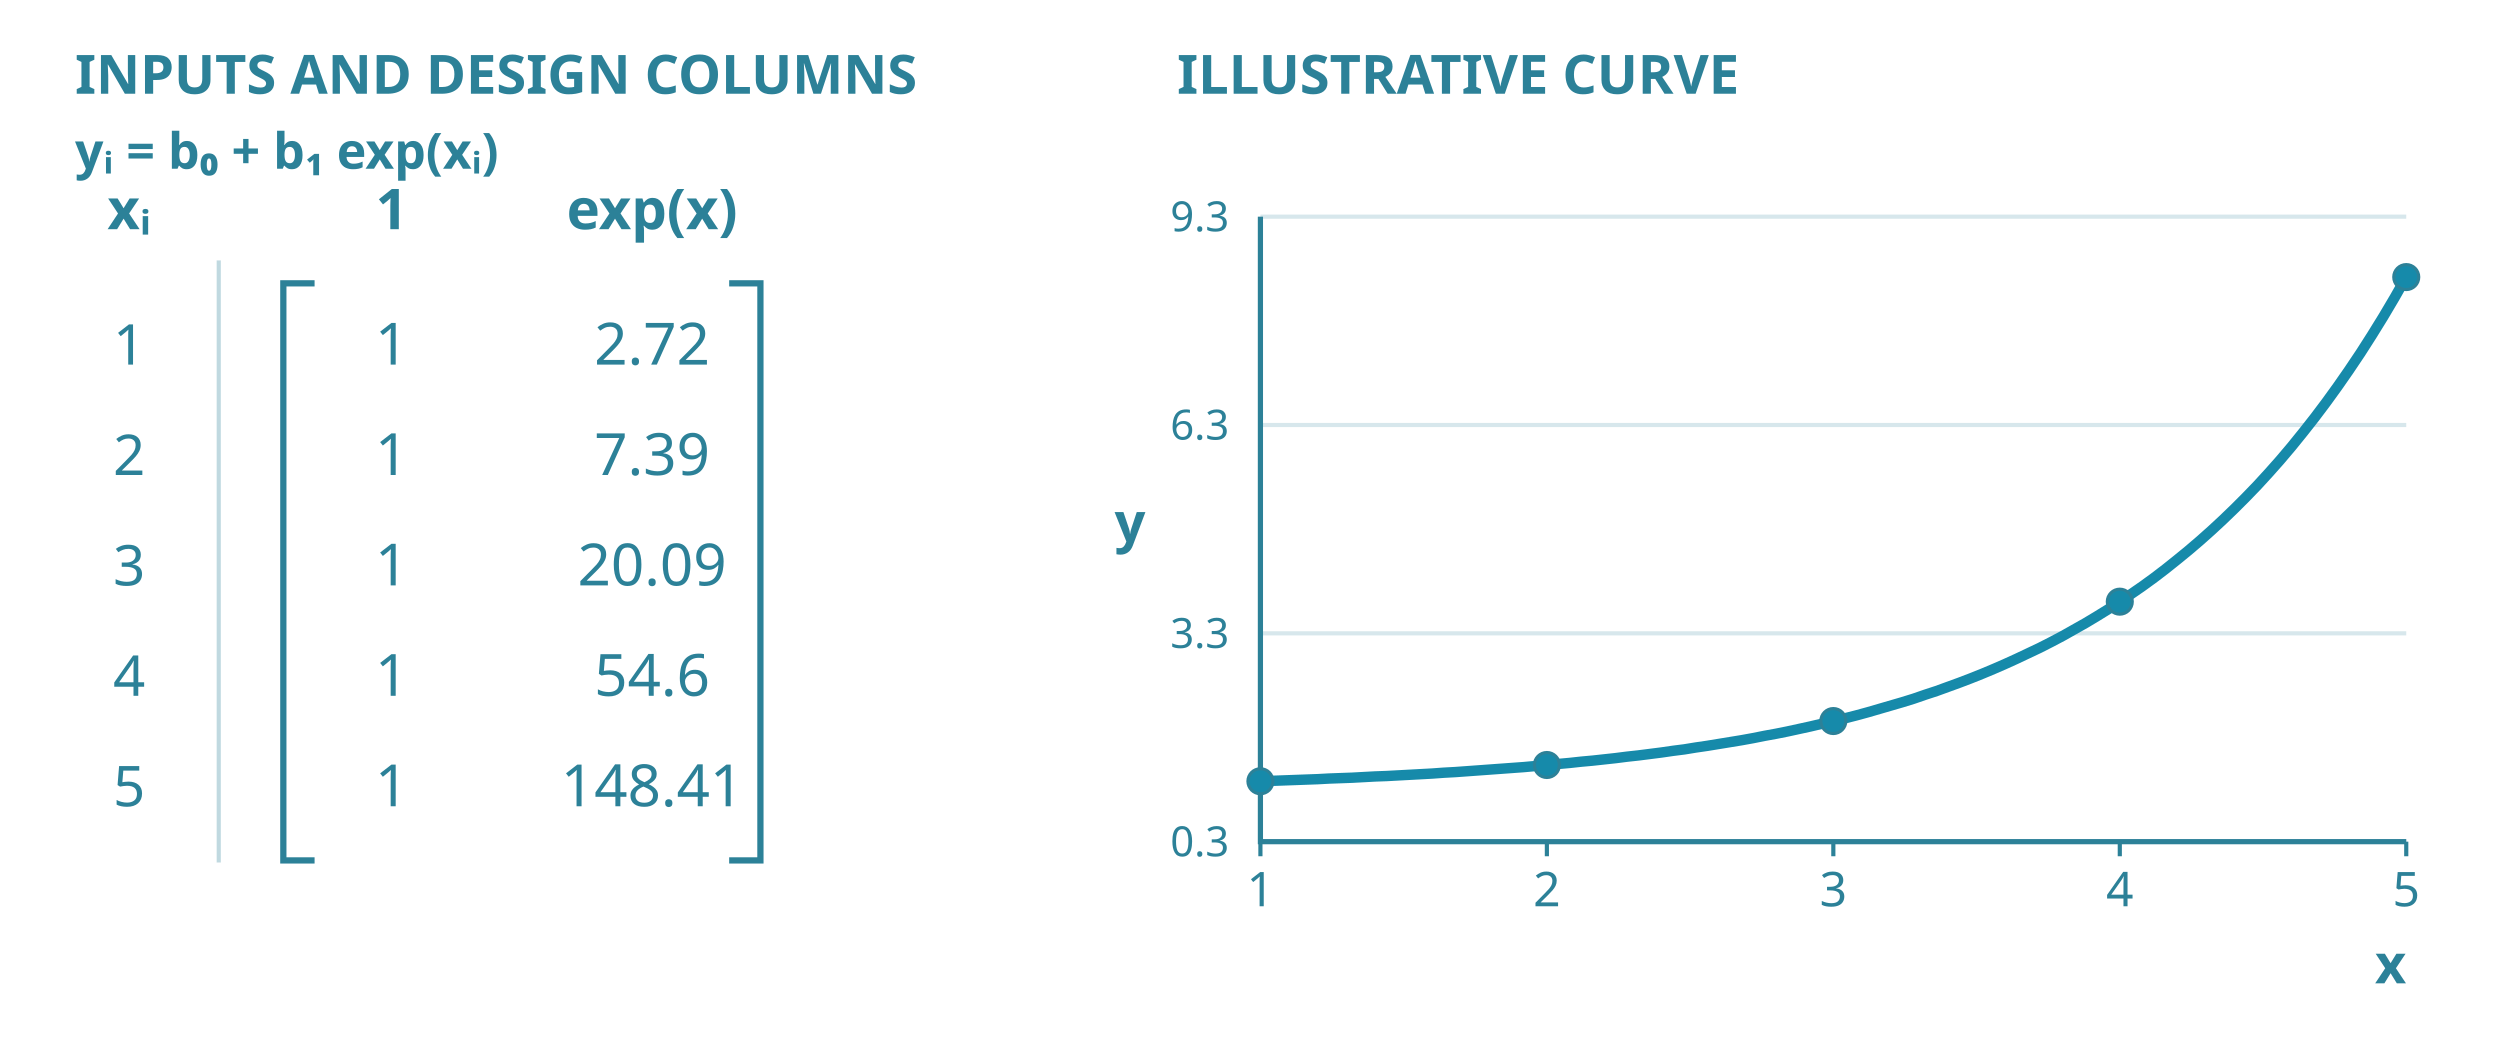
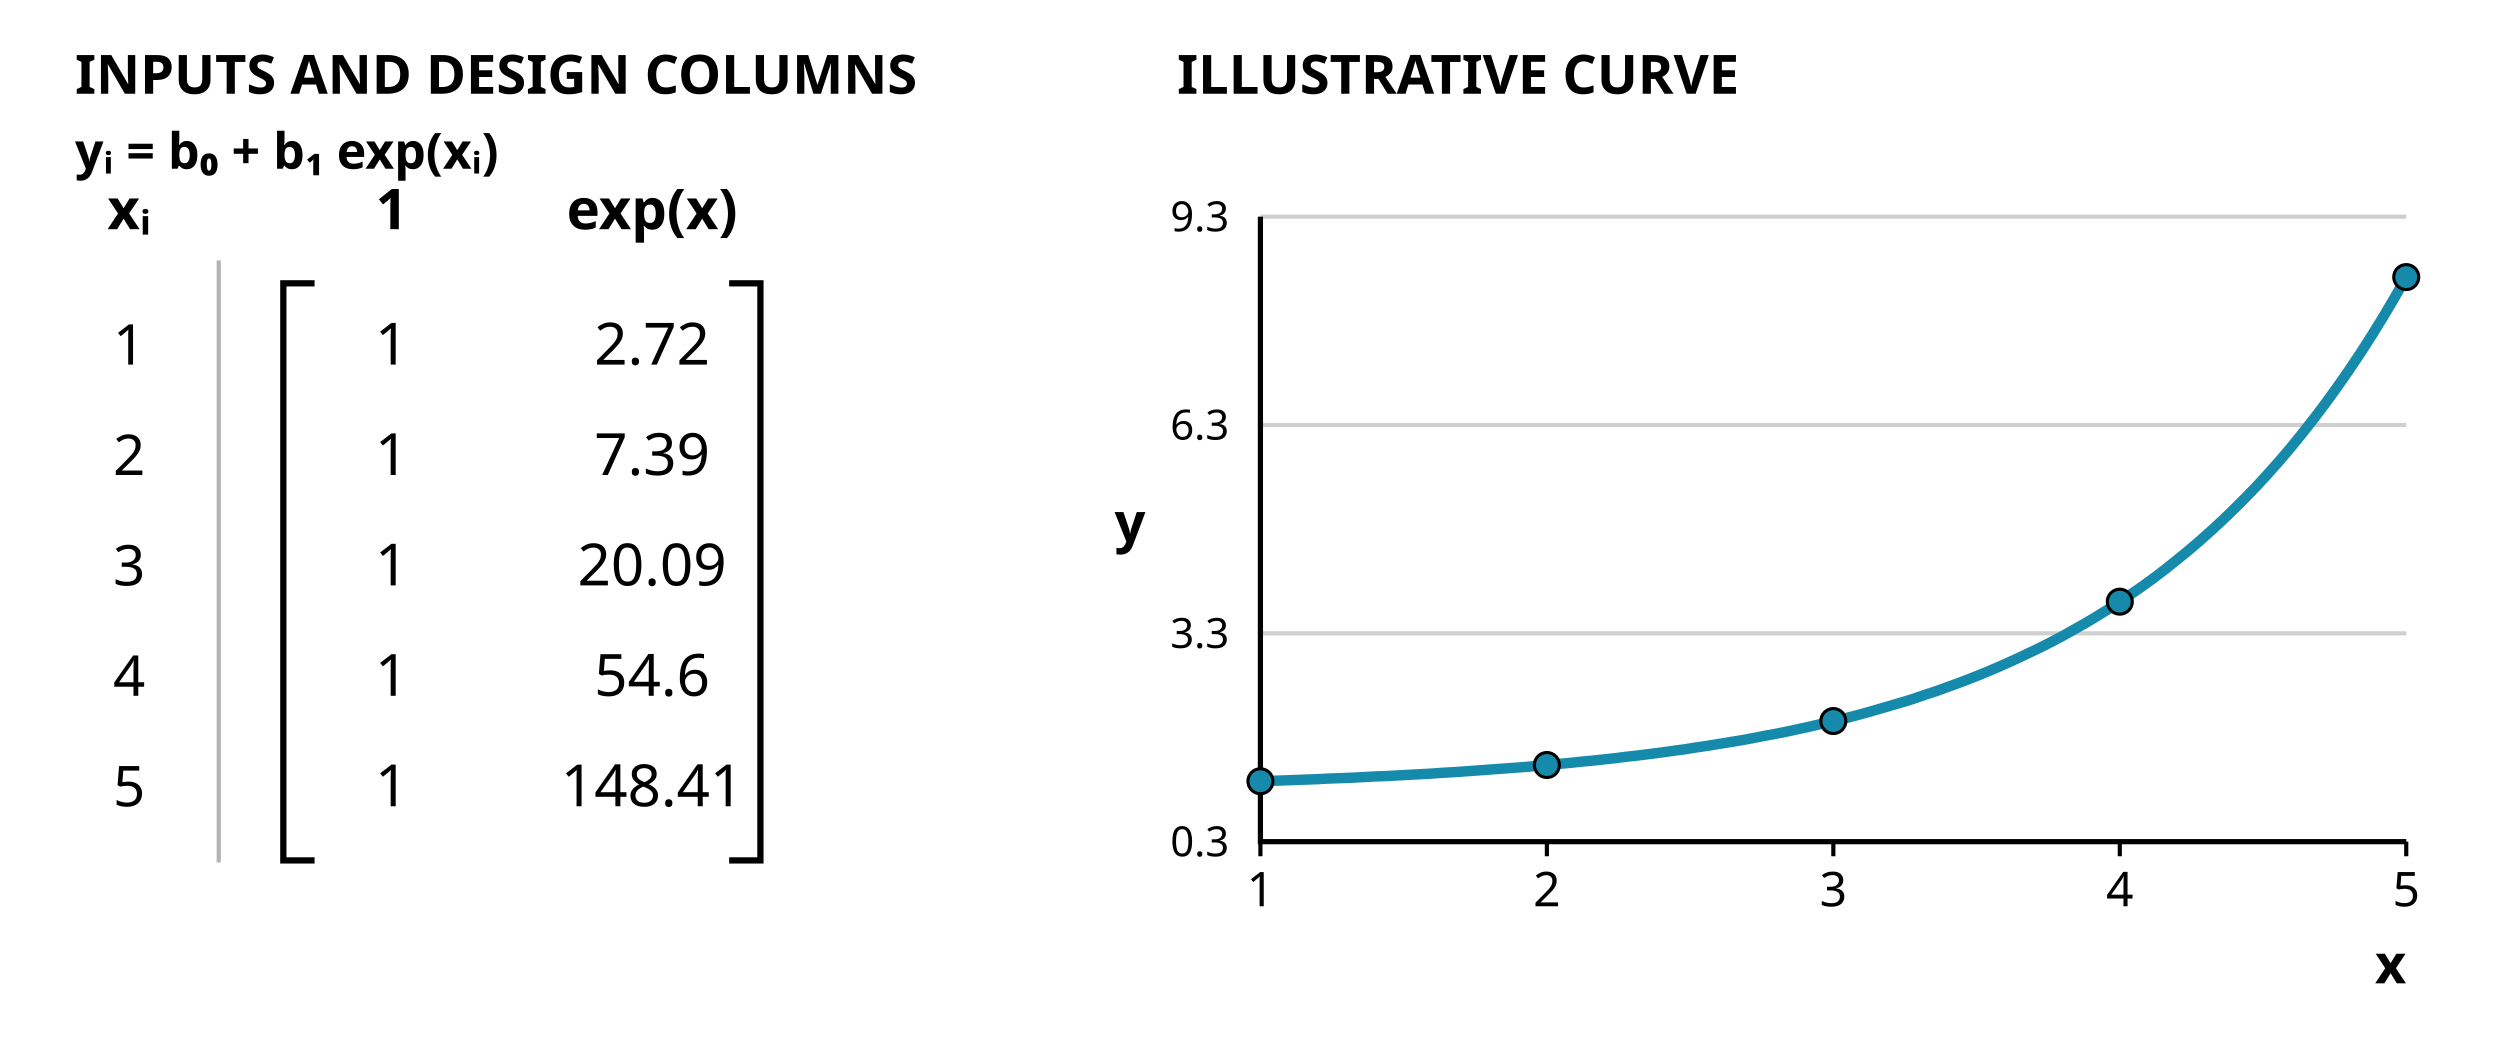
- <svg xmlns="http://www.w3.org/2000/svg" viewBox="0 0 1200 500">
-   <g fill="#2c8198" font-family="system-ui, sans-serif">
+ <svg xmlns="http://www.w3.org/2000/svg" style="color-scheme: light dark; color: light-dark(#172a3b, #e3edf7)" viewBox="0 0 1200 500">
+   <g fill="currentColor" font-family="system-ui, sans-serif">
    <text x="36.0" y="45.0" text-anchor="start" font-size="26" font-weight="700">INPUTS AND DESIGN COLUMNS</text>
    <text x="36" y="81" font-size="24" font-weight="600">yᵢ = b₀ + b₁ exp(xᵢ)</text>
    <text x="565.0" y="45.0" text-anchor="start" font-size="26" font-weight="700">ILLUSTRATIVE CURVE</text>
    <text x="62.0" y="110.0" text-anchor="middle" font-size="27" font-weight="700">xᵢ</text>
-     <path d="M 151 136 H 136 V 413 H 151 M 350 136 H 365 V 413 H 350" stroke="#2c8198" stroke-width="3" opacity="1" fill="none" />
-     <path d="M 105 125 V 414" stroke="#2c8198" stroke-width="2" opacity="0.3" fill="none" />
+     <path d="M 151 136 H 136 V 413 H 151 M 350 136 H 365 V 413 H 350" stroke="currentColor" stroke-width="3" opacity="1" fill="none" />
+     <path d="M 105 125 V 414" stroke="currentColor" stroke-width="2" opacity="0.3" fill="none" />
    <text x="188.0" y="110.0" text-anchor="middle" font-size="27" font-weight="700">1</text>
    <text x="313.0" y="110.0" text-anchor="middle" font-size="27" font-weight="700">exp(x)</text>
    <text x="62.0" y="175.0" text-anchor="middle" font-size="27" font-weight="400">1</text>
    <text x="188.0" y="175.0" text-anchor="middle" font-size="28" font-weight="400">1</text>
    <text x="313.0" y="175.0" text-anchor="middle" font-size="28" font-weight="400">2.72</text>
    <text x="62.0" y="228.0" text-anchor="middle" font-size="27" font-weight="400">2</text>
    <text x="188.0" y="228.0" text-anchor="middle" font-size="28" font-weight="400">1</text>
    <text x="313.0" y="228.0" text-anchor="middle" font-size="28" font-weight="400">7.39</text>
    <text x="62.0" y="281.0" text-anchor="middle" font-size="27" font-weight="400">3</text>
    <text x="188.0" y="281.0" text-anchor="middle" font-size="28" font-weight="400">1</text>
    <text x="313.0" y="281.0" text-anchor="middle" font-size="28" font-weight="400">20.09</text>
    <text x="62.0" y="334.0" text-anchor="middle" font-size="27" font-weight="400">4</text>
    <text x="188.0" y="334.0" text-anchor="middle" font-size="28" font-weight="400">1</text>
    <text x="313.0" y="334.0" text-anchor="middle" font-size="28" font-weight="400">54.6</text>
    <text x="62.0" y="387.0" text-anchor="middle" font-size="27" font-weight="400">5</text>
    <text x="188.0" y="387.0" text-anchor="middle" font-size="28" font-weight="400">1</text>
    <text x="313.0" y="387.0" text-anchor="middle" font-size="28" font-weight="400">148.41</text>
-     <path d="M 605 104 V 404 H 1155" stroke="#2c8198" stroke-width="2.5" opacity="1" fill="none" />
-     <path d="M 605 404.0 H 1155" stroke="#2c8198" stroke-width="2" opacity="0.19" fill="none" />
+     <path d="M 605 104 V 404 H 1155" stroke="currentColor" stroke-width="2.5" opacity="1" fill="none" />
+     <path d="M 605 404.0 H 1155" stroke="currentColor" stroke-width="2" opacity="0.19" fill="none" />
    <text x="590.0" y="411.0" text-anchor="end" font-size="20" font-weight="400">0.3</text>
-     <path d="M 605 304.0 H 1155" stroke="#2c8198" stroke-width="2" opacity="0.19" fill="none" />
+     <path d="M 605 304.0 H 1155" stroke="currentColor" stroke-width="2" opacity="0.19" fill="none" />
    <text x="590.0" y="311.0" text-anchor="end" font-size="20" font-weight="400">3.3</text>
-     <path d="M 605 204.0 H 1155" stroke="#2c8198" stroke-width="2" opacity="0.19" fill="none" />
+     <path d="M 605 204.0 H 1155" stroke="currentColor" stroke-width="2" opacity="0.19" fill="none" />
    <text x="590.0" y="211.0" text-anchor="end" font-size="20" font-weight="400">6.3</text>
-     <path d="M 605 104.0 H 1155" stroke="#2c8198" stroke-width="2" opacity="0.19" fill="none" />
+     <path d="M 605 104.0 H 1155" stroke="currentColor" stroke-width="2" opacity="0.19" fill="none" />
    <text x="590.0" y="111.0" text-anchor="end" font-size="20" font-weight="400">9.3</text>
-     <path d="M 605.0 404 v 7" stroke="#2c8198" stroke-width="2" opacity="1" fill="none" />
+     <path d="M 605.0 404 v 7" stroke="currentColor" stroke-width="2" opacity="1" fill="none" />
    <text x="605.0" y="435.0" text-anchor="middle" font-size="23" font-weight="400">1</text>
-     <path d="M 742.5 404 v 7" stroke="#2c8198" stroke-width="2" opacity="1" fill="none" />
+     <path d="M 742.5 404 v 7" stroke="currentColor" stroke-width="2" opacity="1" fill="none" />
    <text x="742.5" y="435.0" text-anchor="middle" font-size="23" font-weight="400">2</text>
-     <path d="M 880.0 404 v 7" stroke="#2c8198" stroke-width="2" opacity="1" fill="none" />
+     <path d="M 880.0 404 v 7" stroke="currentColor" stroke-width="2" opacity="1" fill="none" />
    <text x="880.0" y="435.0" text-anchor="middle" font-size="23" font-weight="400">3</text>
-     <path d="M 1017.5 404 v 7" stroke="#2c8198" stroke-width="2" opacity="1" fill="none" />
+     <path d="M 1017.5 404 v 7" stroke="currentColor" stroke-width="2" opacity="1" fill="none" />
    <text x="1017.5" y="435.0" text-anchor="middle" font-size="23" font-weight="400">4</text>
-     <path d="M 1155.0 404 v 7" stroke="#2c8198" stroke-width="2" opacity="1" fill="none" />
+     <path d="M 1155.0 404 v 7" stroke="currentColor" stroke-width="2" opacity="1" fill="none" />
    <text x="1155.0" y="435.0" text-anchor="middle" font-size="23" font-weight="400">5</text>
    <text x="535.0" y="260.0" text-anchor="start" font-size="26" font-weight="700">y</text>
    <text x="1155.0" y="472.0" text-anchor="end" font-size="26" font-weight="700">x</text>
    <path d="M 605.0 375.0 L 610.5 374.8 L 616.0 374.6 L 621.5 374.4 L 627.0 374.2 L 632.5 374.0 L 638.0 373.7 L 643.5 373.5 L 649.0 373.3 L 654.5 373.0 L 660.0 372.7 L 665.5 372.5 L 671.0 372.2 L 676.5 371.9 L 682.0 371.6 L 687.5 371.3 L 693.0 370.9 L 698.5 370.6 L 704.0 370.2 L 709.5 369.8 L 715.0 369.4 L 720.5 369.0 L 726.0 368.6 L 731.5 368.2 L 737.0 367.7 L 742.5 367.2 L 748.0 366.7 L 753.5 366.2 L 759.0 365.6 L 764.5 365.1 L 770.0 364.5 L 775.5 363.9 L 781.0 363.2 L 786.5 362.6 L 792.0 361.9 L 797.5 361.2 L 803.0 360.4 L 808.5 359.7 L 814.0 358.8 L 819.5 358.0 L 825.0 357.1 L 830.5 356.2 L 836.0 355.3 L 841.5 354.3 L 847.0 353.2 L 852.5 352.2 L 858.0 351.1 L 863.5 349.9 L 869.0 348.7 L 874.5 347.4 L 880.0 346.1 L 885.5 344.8 L 891.0 343.4 L 896.5 341.9 L 902.0 340.3 L 907.5 338.7 L 913.0 337.1 L 918.5 335.4 L 924.0 333.5 L 929.5 331.7 L 935.0 329.7 L 940.5 327.7 L 946.0 325.6 L 951.5 323.4 L 957.0 321.1 L 962.5 318.7 L 968.0 316.2 L 973.5 313.6 L 979.0 311.0 L 984.5 308.2 L 990.0 305.3 L 995.5 302.2 L 1001.0 299.1 L 1006.5 295.8 L 1012.0 292.4 L 1017.5 288.8 L 1023.0 285.1 L 1028.5 281.3 L 1034.0 277.3 L 1039.5 273.1 L 1045.0 268.7 L 1050.5 264.2 L 1056.0 259.5 L 1061.5 254.6 L 1067.0 249.5 L 1072.5 244.2 L 1078.0 238.7 L 1083.5 233.0 L 1089.0 227.0 L 1094.5 220.8 L 1100.0 214.3 L 1105.5 207.5 L 1111.0 200.5 L 1116.5 193.2 L 1122.0 185.6 L 1127.5 177.7 L 1133.0 169.5 L 1138.5 160.9 L 1144.0 152.0 L 1149.5 142.7 L 1155.0 133.0" stroke="#168aaa" stroke-width="5" opacity="1" fill="none" />
-     <circle cx="605.0" cy="375.0" r="6" fill="#168aaa" stroke="#2c8198" stroke-width="1.5" />
-     <circle cx="742.5" cy="367.2" r="6" fill="#168aaa" stroke="#2c8198" stroke-width="1.5" />
-     <circle cx="880.0" cy="346.1" r="6" fill="#168aaa" stroke="#2c8198" stroke-width="1.5" />
-     <circle cx="1017.5" cy="288.8" r="6" fill="#168aaa" stroke="#2c8198" stroke-width="1.5" />
-     <circle cx="1155.0" cy="133.0" r="6" fill="#168aaa" stroke="#2c8198" stroke-width="1.5" />
+     <circle cx="605.0" cy="375.0" r="6" fill="#168aaa" stroke="currentColor" stroke-width="1.5" />
+     <circle cx="742.5" cy="367.2" r="6" fill="#168aaa" stroke="currentColor" stroke-width="1.5" />
+     <circle cx="880.0" cy="346.1" r="6" fill="#168aaa" stroke="currentColor" stroke-width="1.5" />
+     <circle cx="1017.5" cy="288.8" r="6" fill="#168aaa" stroke="currentColor" stroke-width="1.5" />
+     <circle cx="1155.0" cy="133.0" r="6" fill="#168aaa" stroke="currentColor" stroke-width="1.5" />
  </g>
</svg>
